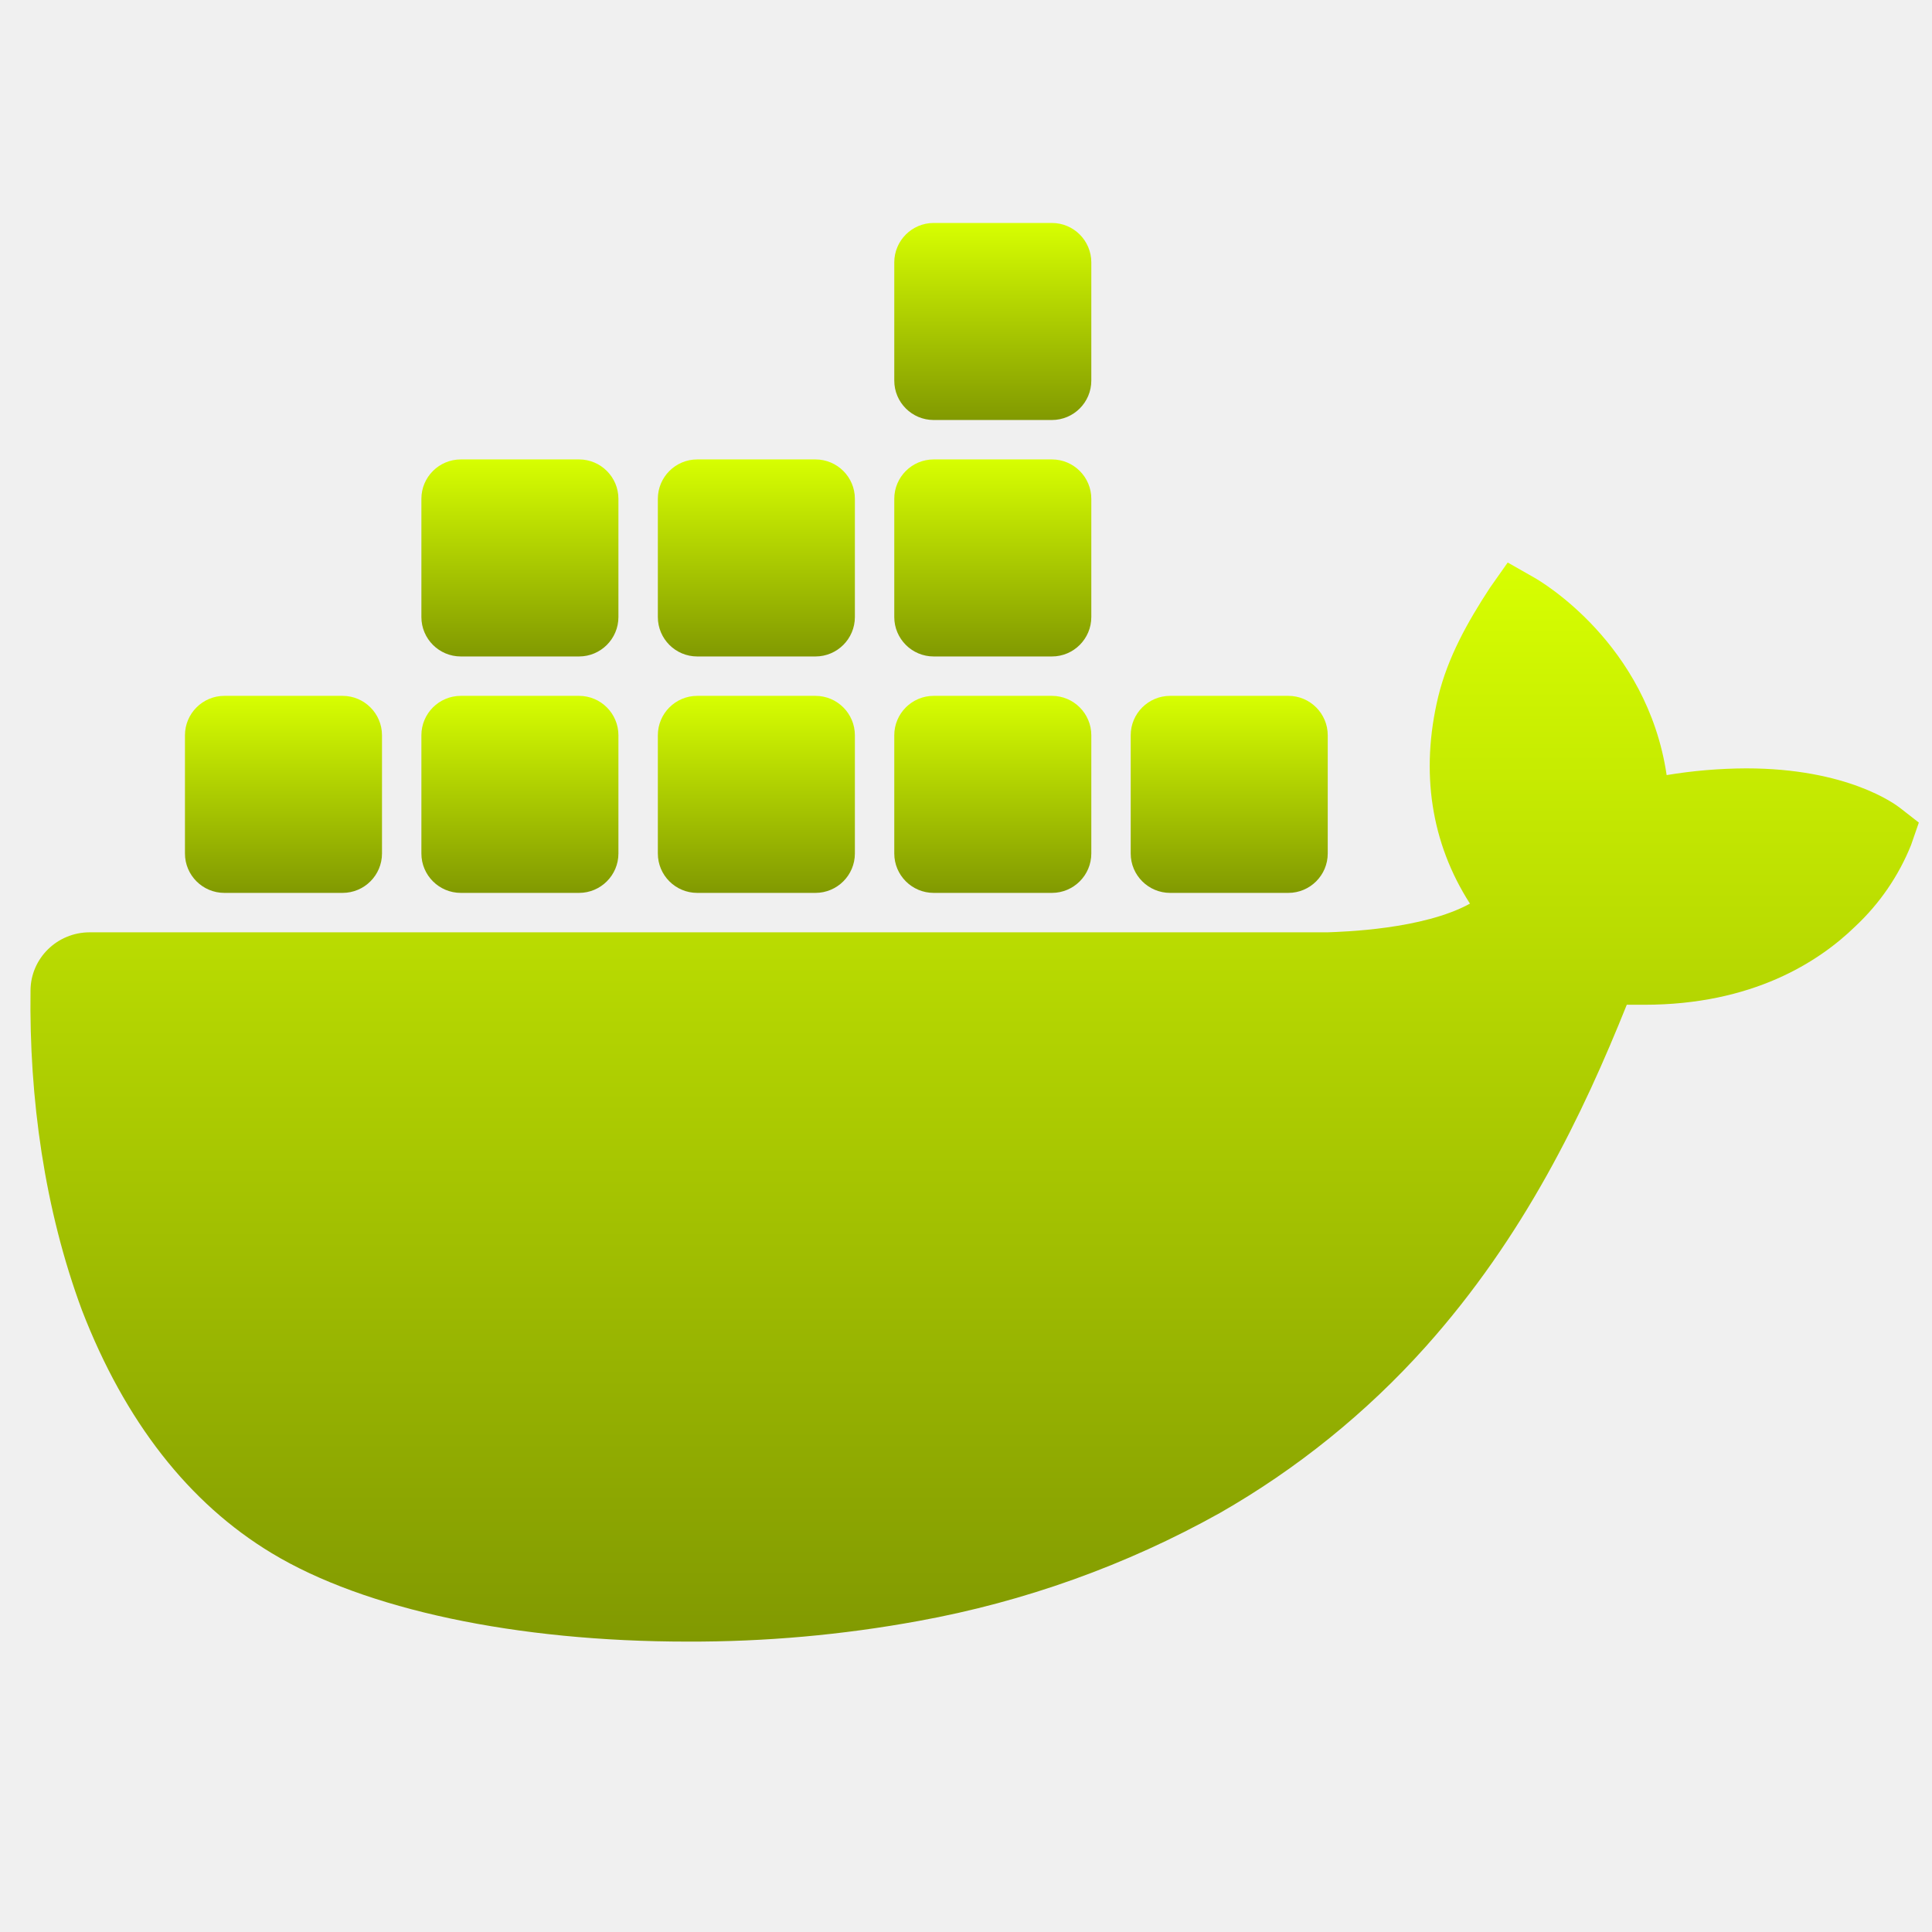
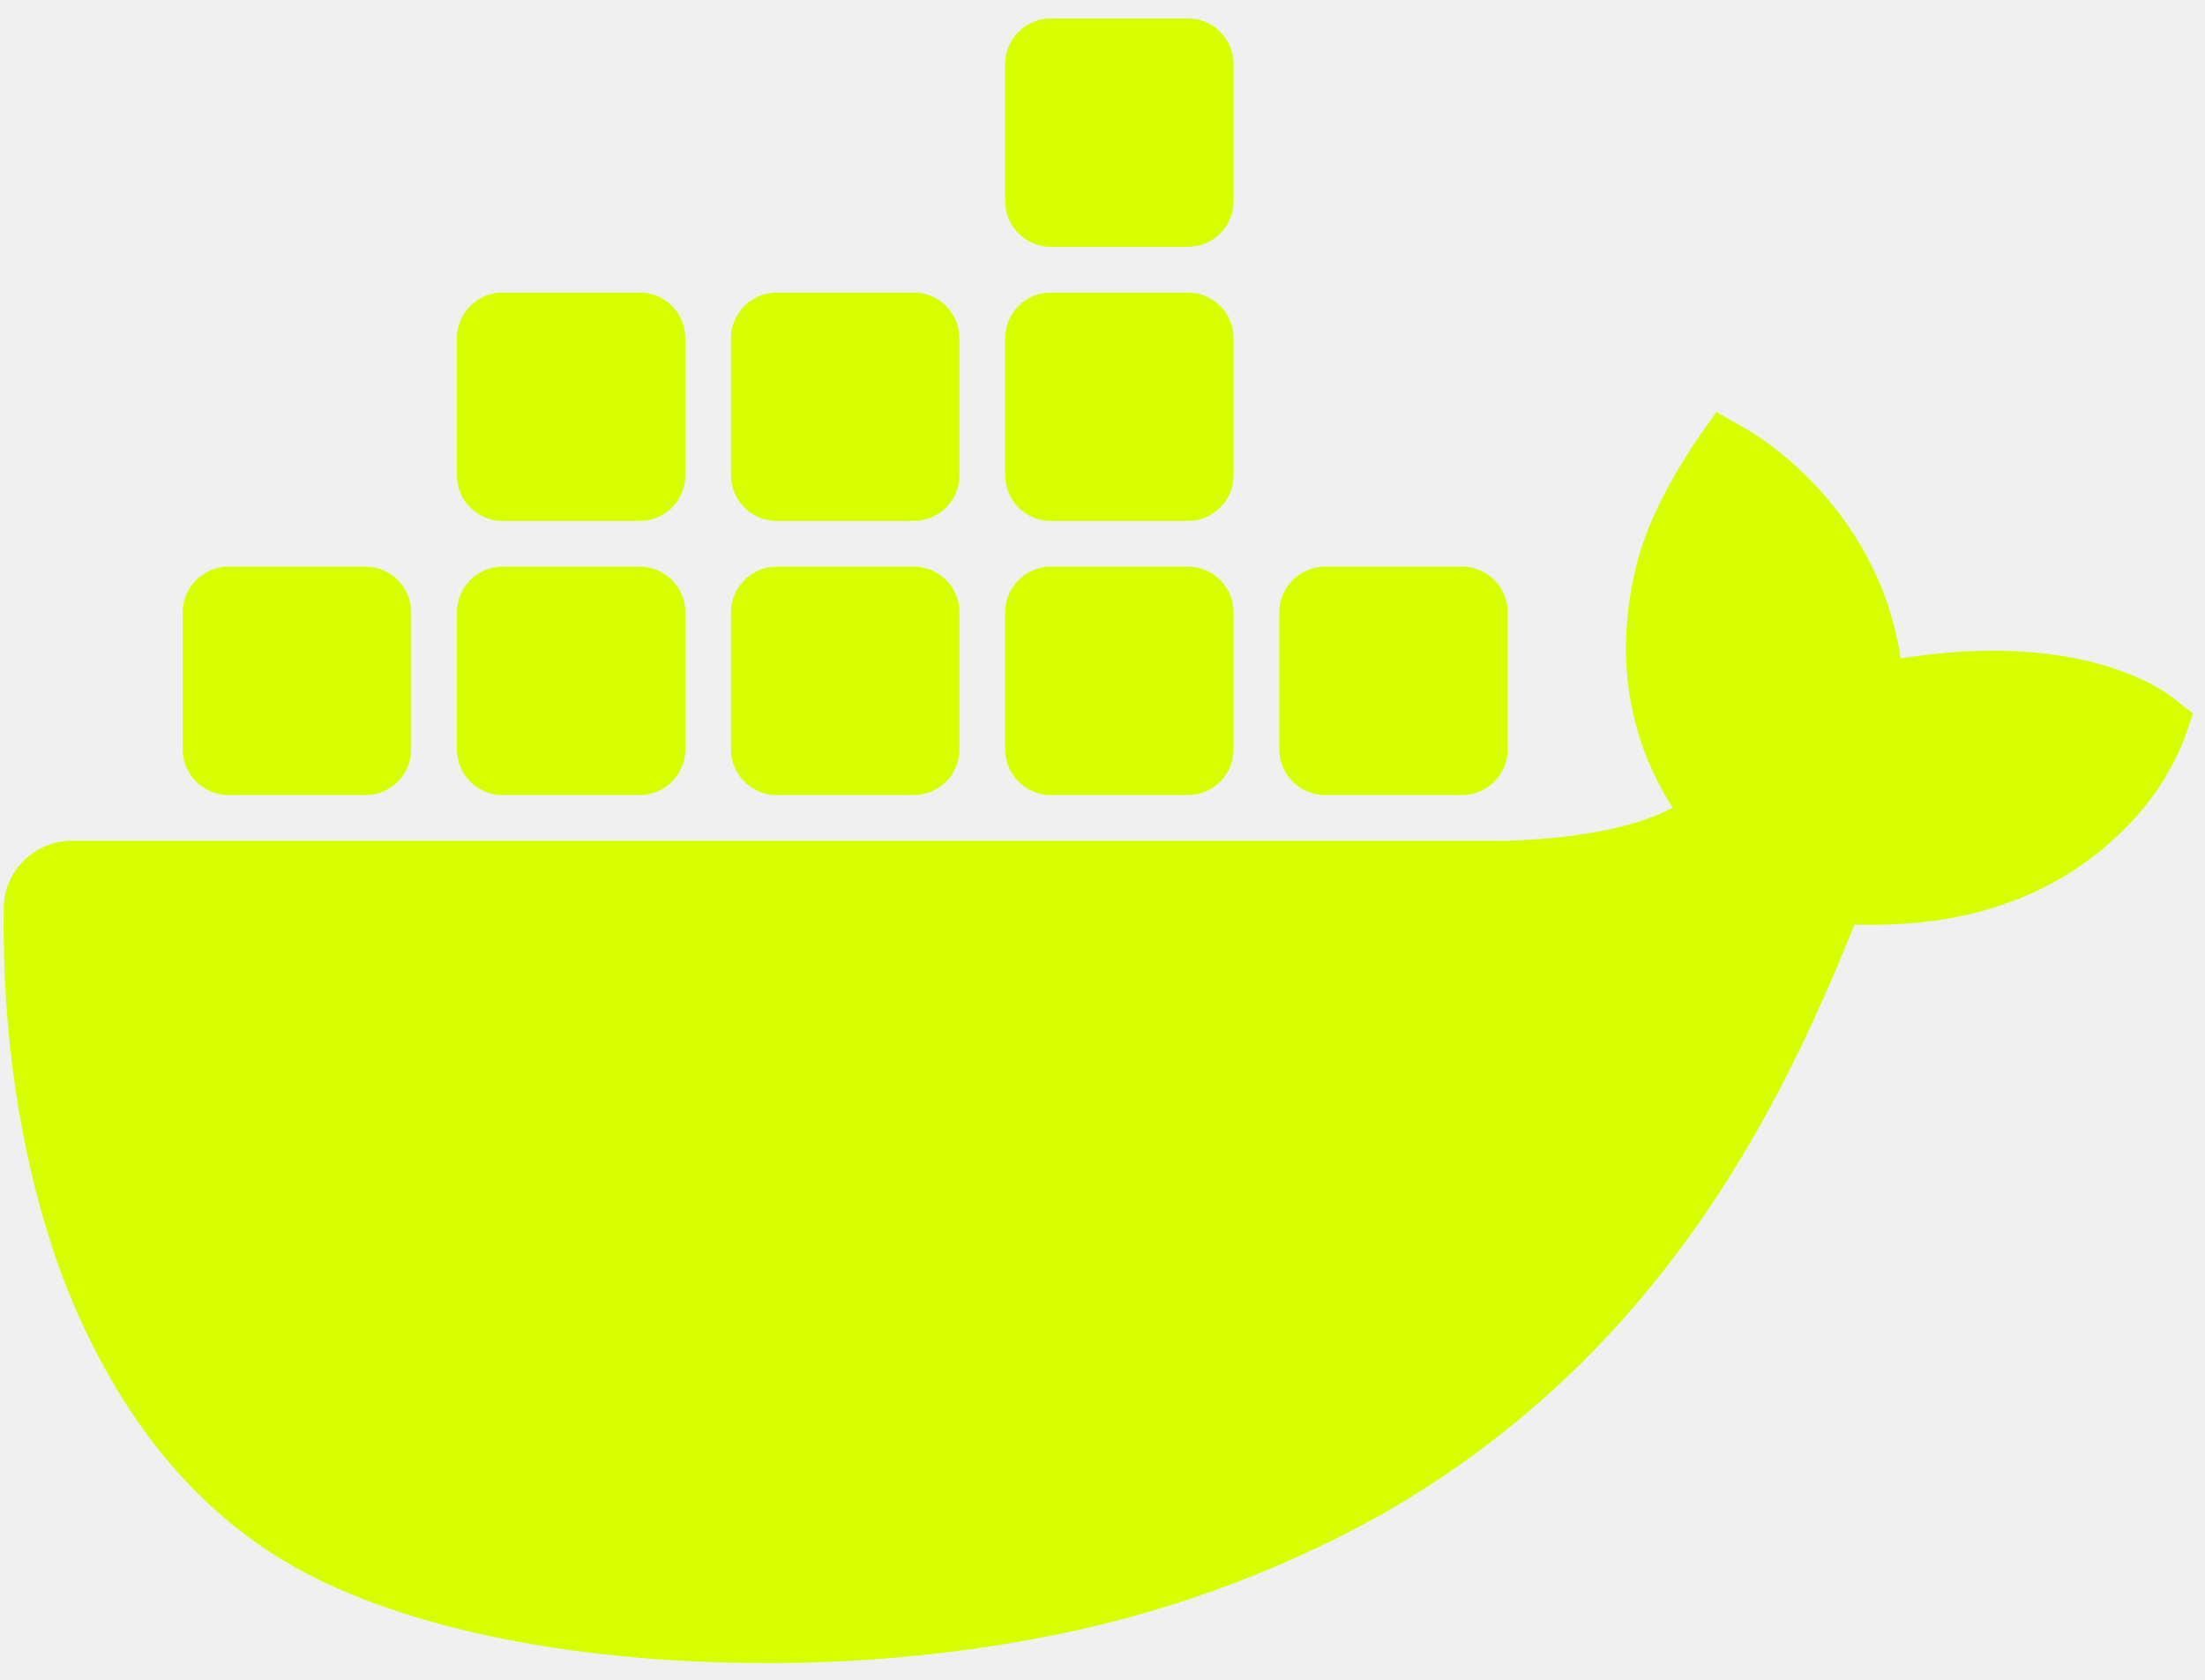
- <svg xmlns="http://www.w3.org/2000/svg" width="64" height="64" viewBox="0 0 64 64" fill="none">
-   <g clip-path="url(#clip0_1142_162)">
-     <path d="M62.947 26.768C62.777 26.634 61.191 25.453 57.845 25.453C56.962 25.457 56.08 25.531 55.21 25.676C54.562 21.298 51.008 19.241 50.843 19.145L49.945 18.634L49.354 19.474C48.614 20.605 47.96 21.772 47.642 23.081C47.043 25.581 47.407 27.928 48.694 29.934C47.139 30.79 44.487 30.865 43.983 30.884H2.971C1.892 30.885 1.018 31.745 1.011 32.808C0.963 36.375 1.472 40.056 2.716 43.406C4.138 47.085 6.254 49.795 9.005 51.453C12.089 53.315 17.099 54.38 22.779 54.38C25.344 54.388 27.905 54.16 30.427 53.697C33.933 53.061 37.308 51.852 40.409 50.12C42.965 48.659 45.265 46.801 47.222 44.617C50.492 40.965 52.44 36.899 53.889 33.284C54.083 33.284 54.278 33.284 54.466 33.284C58.046 33.284 60.247 31.87 61.461 30.686C62.268 29.93 62.898 29.01 63.307 27.991L63.564 27.249L62.947 26.768Z" fill="url(#paint0_linear_1142_162)" />
-     <path d="M11.348 29.578H7.432C6.712 29.578 6.127 28.993 6.127 28.273V24.357C6.127 23.636 6.712 23.051 7.432 23.051H11.348C12.069 23.051 12.654 23.636 12.654 24.357V28.273C12.654 28.993 12.069 29.578 11.348 29.578Z" fill="url(#paint1_linear_1142_162)" />
-     <path d="M19.181 29.578H15.265C14.544 29.578 13.959 28.993 13.959 28.273V24.357C13.959 23.636 14.544 23.051 15.265 23.051H19.181C19.901 23.051 20.486 23.636 20.486 24.357V28.273C20.486 28.993 19.901 29.578 19.181 29.578Z" fill="url(#paint2_linear_1142_162)" />
-     <path d="M27.013 29.578H23.097C22.376 29.578 21.792 28.993 21.792 28.273V24.357C21.792 23.636 22.376 23.051 23.097 23.051H27.013C27.734 23.051 28.319 23.636 28.319 24.357V28.273C28.319 28.993 27.734 29.578 27.013 29.578Z" fill="url(#paint3_linear_1142_162)" />
-     <path d="M34.846 29.578H30.929C30.209 29.578 29.624 28.993 29.624 28.273V24.357C29.624 23.636 30.209 23.051 30.929 23.051H34.846C35.566 23.051 36.151 23.636 36.151 24.357V28.273C36.151 28.993 35.566 29.578 34.846 29.578Z" fill="url(#paint4_linear_1142_162)" />
-     <path d="M19.181 21.746H15.265C14.544 21.746 13.959 21.161 13.959 20.44V16.524C13.959 15.803 14.544 15.219 15.265 15.219H19.181C19.901 15.219 20.486 15.803 20.486 16.524V20.44C20.486 21.161 19.901 21.746 19.181 21.746Z" fill="url(#paint5_linear_1142_162)" />
-     <path d="M27.013 21.746H23.097C22.376 21.746 21.792 21.161 21.792 20.44V16.524C21.792 15.803 22.376 15.219 23.097 15.219H27.013C27.734 15.219 28.319 15.803 28.319 16.524V20.44C28.319 21.161 27.734 21.746 27.013 21.746Z" fill="url(#paint6_linear_1142_162)" />
-     <path d="M34.846 21.746H30.929C30.209 21.746 29.624 21.161 29.624 20.44V16.524C29.624 15.803 30.209 15.219 30.929 15.219H34.846C35.566 15.219 36.151 15.803 36.151 16.524V20.44C36.151 21.161 35.566 21.746 34.846 21.746Z" fill="url(#paint7_linear_1142_162)" />
-     <path d="M34.846 13.913H30.929C30.209 13.913 29.624 13.329 29.624 12.608V8.692C29.624 7.971 30.209 7.386 30.929 7.386H34.846C35.566 7.386 36.151 7.971 36.151 8.692V12.608C36.151 13.329 35.566 13.913 34.846 13.913Z" fill="url(#paint8_linear_1142_162)" />
-     <path d="M42.678 29.578H38.762C38.041 29.578 37.456 28.993 37.456 28.273V24.357C37.456 23.636 38.041 23.051 38.762 23.051H42.678C43.398 23.051 43.983 23.636 43.983 24.357V28.273C43.983 28.993 43.398 29.578 42.678 29.578Z" fill="url(#paint9_linear_1142_162)" />
-   </g>
-   <defs>
-     <linearGradient id="paint0_linear_1142_162" x1="32.286" y1="18.634" x2="32.286" y2="54.381" gradientUnits="userSpaceOnUse">
-       <stop stop-color="#D7FF01" />
-       <stop offset="1" stop-color="#819901" />
-     </linearGradient>
-     <linearGradient id="paint1_linear_1142_162" x1="9.39" y1="23.051" x2="9.39" y2="29.578" gradientUnits="userSpaceOnUse">
-       <stop stop-color="#D7FF01" />
-       <stop offset="1" stop-color="#819901" />
-     </linearGradient>
-     <linearGradient id="paint2_linear_1142_162" x1="17.223" y1="23.051" x2="17.223" y2="29.578" gradientUnits="userSpaceOnUse">
-       <stop stop-color="#D7FF01" />
-       <stop offset="1" stop-color="#819901" />
-     </linearGradient>
-     <linearGradient id="paint3_linear_1142_162" x1="25.055" y1="23.051" x2="25.055" y2="29.578" gradientUnits="userSpaceOnUse">
-       <stop stop-color="#D7FF01" />
-       <stop offset="1" stop-color="#819901" />
-     </linearGradient>
-     <linearGradient id="paint4_linear_1142_162" x1="32.887" y1="23.051" x2="32.887" y2="29.578" gradientUnits="userSpaceOnUse">
-       <stop stop-color="#D7FF01" />
-       <stop offset="1" stop-color="#819901" />
-     </linearGradient>
-     <linearGradient id="paint5_linear_1142_162" x1="17.223" y1="15.219" x2="17.223" y2="21.746" gradientUnits="userSpaceOnUse">
-       <stop stop-color="#D7FF01" />
-       <stop offset="1" stop-color="#819901" />
-     </linearGradient>
-     <linearGradient id="paint6_linear_1142_162" x1="25.055" y1="15.219" x2="25.055" y2="21.746" gradientUnits="userSpaceOnUse">
-       <stop stop-color="#D7FF01" />
-       <stop offset="1" stop-color="#819901" />
-     </linearGradient>
-     <linearGradient id="paint7_linear_1142_162" x1="32.887" y1="15.219" x2="32.887" y2="21.746" gradientUnits="userSpaceOnUse">
-       <stop stop-color="#D7FF01" />
-       <stop offset="1" stop-color="#819901" />
-     </linearGradient>
-     <linearGradient id="paint8_linear_1142_162" x1="32.887" y1="7.386" x2="32.887" y2="13.913" gradientUnits="userSpaceOnUse">
-       <stop stop-color="#D7FF01" />
-       <stop offset="1" stop-color="#819901" />
-     </linearGradient>
-     <linearGradient id="paint9_linear_1142_162" x1="40.72" y1="23.051" x2="40.72" y2="29.578" gradientUnits="userSpaceOnUse">
-       <stop stop-color="#D7FF01" />
-       <stop offset="1" stop-color="#819901" />
-     </linearGradient>
-     <clipPath id="clip0_1142_162">
-       <rect width="62.659" height="62.659" fill="white" transform="translate(0.905396 0.859589)" />
-     </clipPath>
-   </defs>
+ <svg xmlns="http://www.w3.org/2000/svg" width="63" height="48" viewBox="0 0 63 48" fill="none">
+   <path d="M62.041 19.908C61.871 19.775 60.285 18.593 56.94 18.593C56.056 18.597 55.175 18.672 54.304 18.817C53.657 14.438 50.102 12.381 49.938 12.286L49.039 11.774L48.448 12.615C47.708 13.745 47.054 14.912 46.737 16.221C46.138 18.721 46.502 21.068 47.789 23.075C46.233 23.93 43.582 24.006 43.078 24.024H2.065C0.987 24.025 0.112 24.885 0.106 25.948C0.057 29.516 0.566 33.197 1.81 36.547C3.232 40.225 5.348 42.935 8.1 44.593C11.183 46.456 16.193 47.521 21.873 47.521C24.438 47.529 26.999 47.3 29.521 46.837C33.028 46.201 36.402 44.992 39.504 43.26C42.06 41.799 44.36 39.942 46.316 37.758C49.587 34.105 51.534 30.039 52.983 26.424C53.178 26.424 53.372 26.424 53.56 26.424C57.141 26.424 59.342 25.011 60.556 23.827C61.362 23.071 61.993 22.151 62.401 21.131L62.659 20.39L62.041 19.908Z" fill="#D7FF01" />
+   <path d="M10.443 22.719H6.527C5.806 22.719 5.221 22.134 5.221 21.413V17.497C5.221 16.776 5.806 16.192 6.527 16.192H10.443C11.164 16.192 11.748 16.776 11.748 17.497V21.413C11.748 22.134 11.164 22.719 10.443 22.719Z" fill="#D7FF01" />
+   <path d="M18.275 22.719H14.359C13.639 22.719 13.054 22.134 13.054 21.413V17.497C13.054 16.776 13.639 16.192 14.359 16.192H18.275C18.996 16.192 19.581 16.776 19.581 17.497V21.413C19.581 22.134 18.996 22.719 18.275 22.719Z" fill="#D7FF01" />
+   <path d="M26.108 22.719H22.192C21.471 22.719 20.886 22.134 20.886 21.413V17.497C20.886 16.776 21.471 16.192 22.192 16.192H26.108C26.828 16.192 27.413 16.776 27.413 17.497V21.413C27.413 22.134 26.828 22.719 26.108 22.719Z" fill="#D7FF01" />
+   <path d="M33.94 22.719H30.024C29.303 22.719 28.718 22.134 28.718 21.413V17.497C28.718 16.776 29.303 16.192 30.024 16.192H33.94C34.66 16.192 35.245 16.776 35.245 17.497V21.413C35.245 22.134 34.66 22.719 33.94 22.719Z" fill="#D7FF01" />
+   <path d="M18.275 14.886H14.359C13.639 14.886 13.054 14.301 13.054 13.581V9.665C13.054 8.944 13.639 8.359 14.359 8.359H18.275C18.996 8.359 19.581 8.944 19.581 9.665V13.581C19.581 14.301 18.996 14.886 18.275 14.886Z" fill="#D7FF01" />
+   <path d="M26.108 14.886H22.192C21.471 14.886 20.886 14.301 20.886 13.581V9.665C20.886 8.944 21.471 8.359 22.192 8.359H26.108C26.828 8.359 27.413 8.944 27.413 9.665V13.581C27.413 14.301 26.828 14.886 26.108 14.886Z" fill="#D7FF01" />
+   <path d="M33.94 14.886H30.024C29.303 14.886 28.718 14.301 28.718 13.581V9.665C28.718 8.944 29.303 8.359 30.024 8.359H33.94C34.66 8.359 35.245 8.944 35.245 9.665V13.581C35.245 14.301 34.66 14.886 33.94 14.886Z" fill="#D7FF01" />
+   <path d="M33.94 7.054H30.024C29.303 7.054 28.718 6.469 28.718 5.748V1.832C28.718 1.112 29.303 0.527 30.024 0.527H33.94C34.66 0.527 35.245 1.112 35.245 1.832V5.748C35.245 6.469 34.66 7.054 33.94 7.054Z" fill="#D7FF01" />
+   <path d="M41.772 22.719H37.856C37.136 22.719 36.551 22.134 36.551 21.413V17.497C36.551 16.776 37.136 16.192 37.856 16.192H41.772C42.493 16.192 43.078 16.776 43.078 17.497V21.413C43.078 22.134 42.493 22.719 41.772 22.719Z" fill="#D7FF01" />
</svg>
